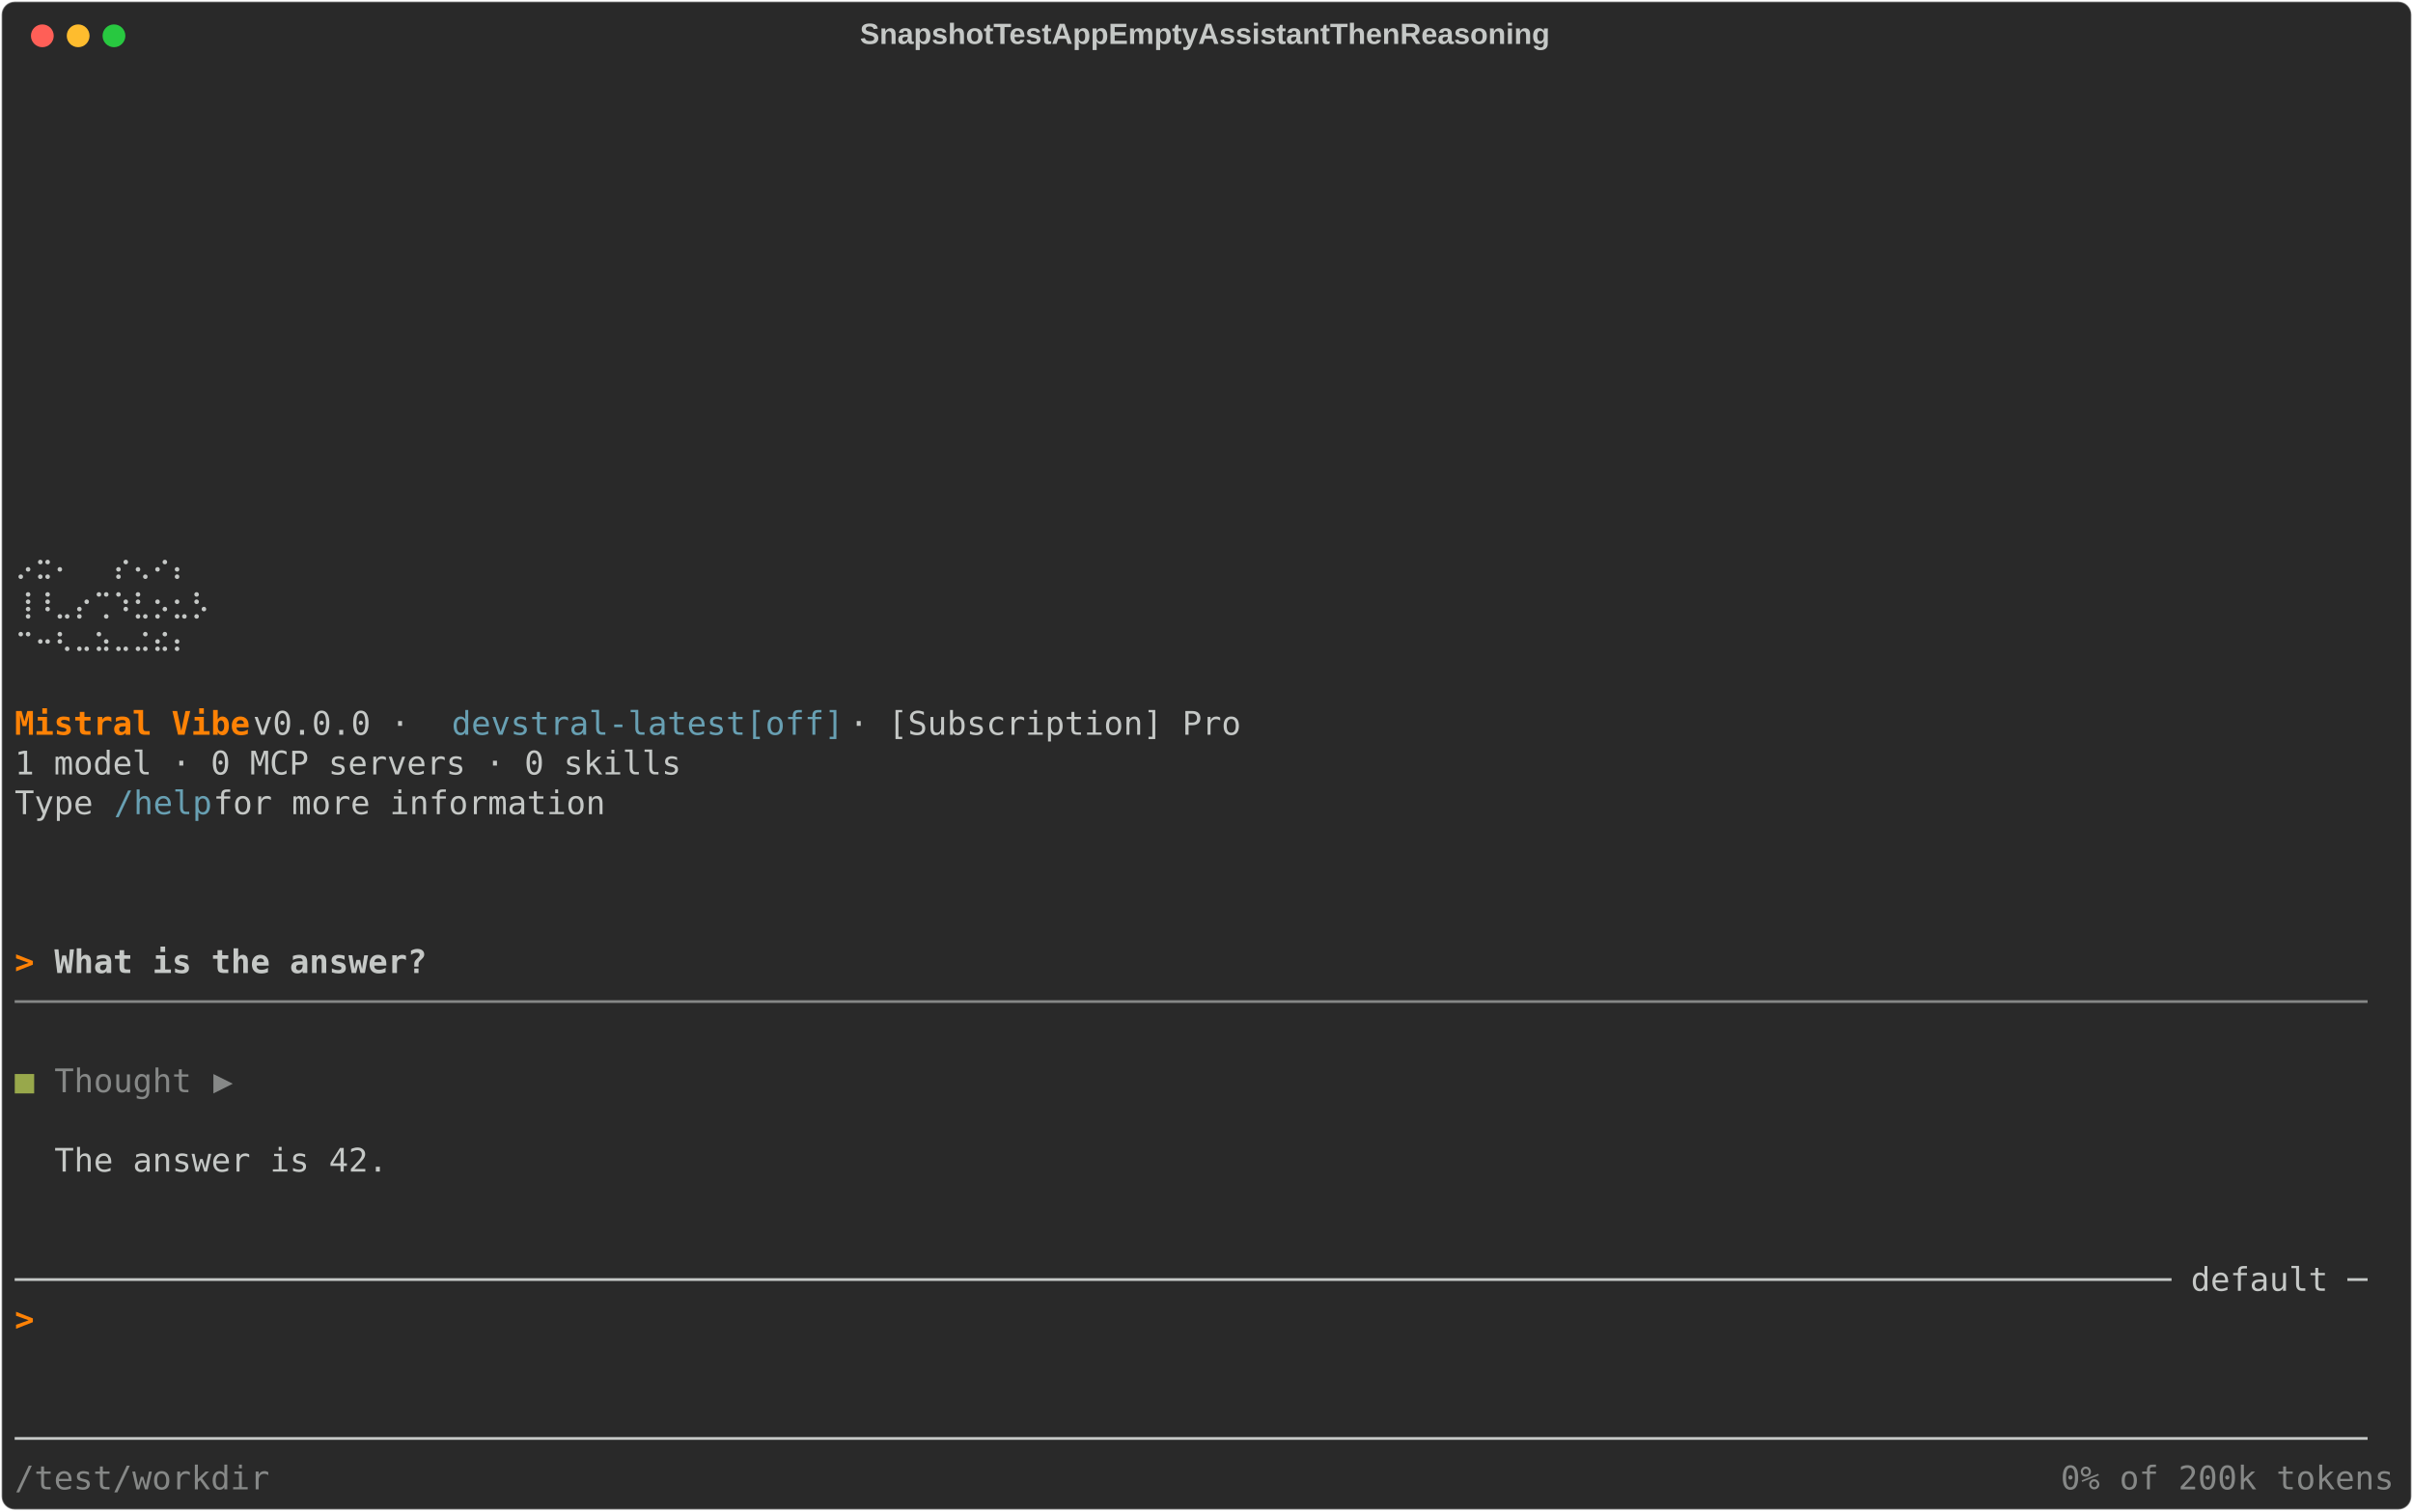
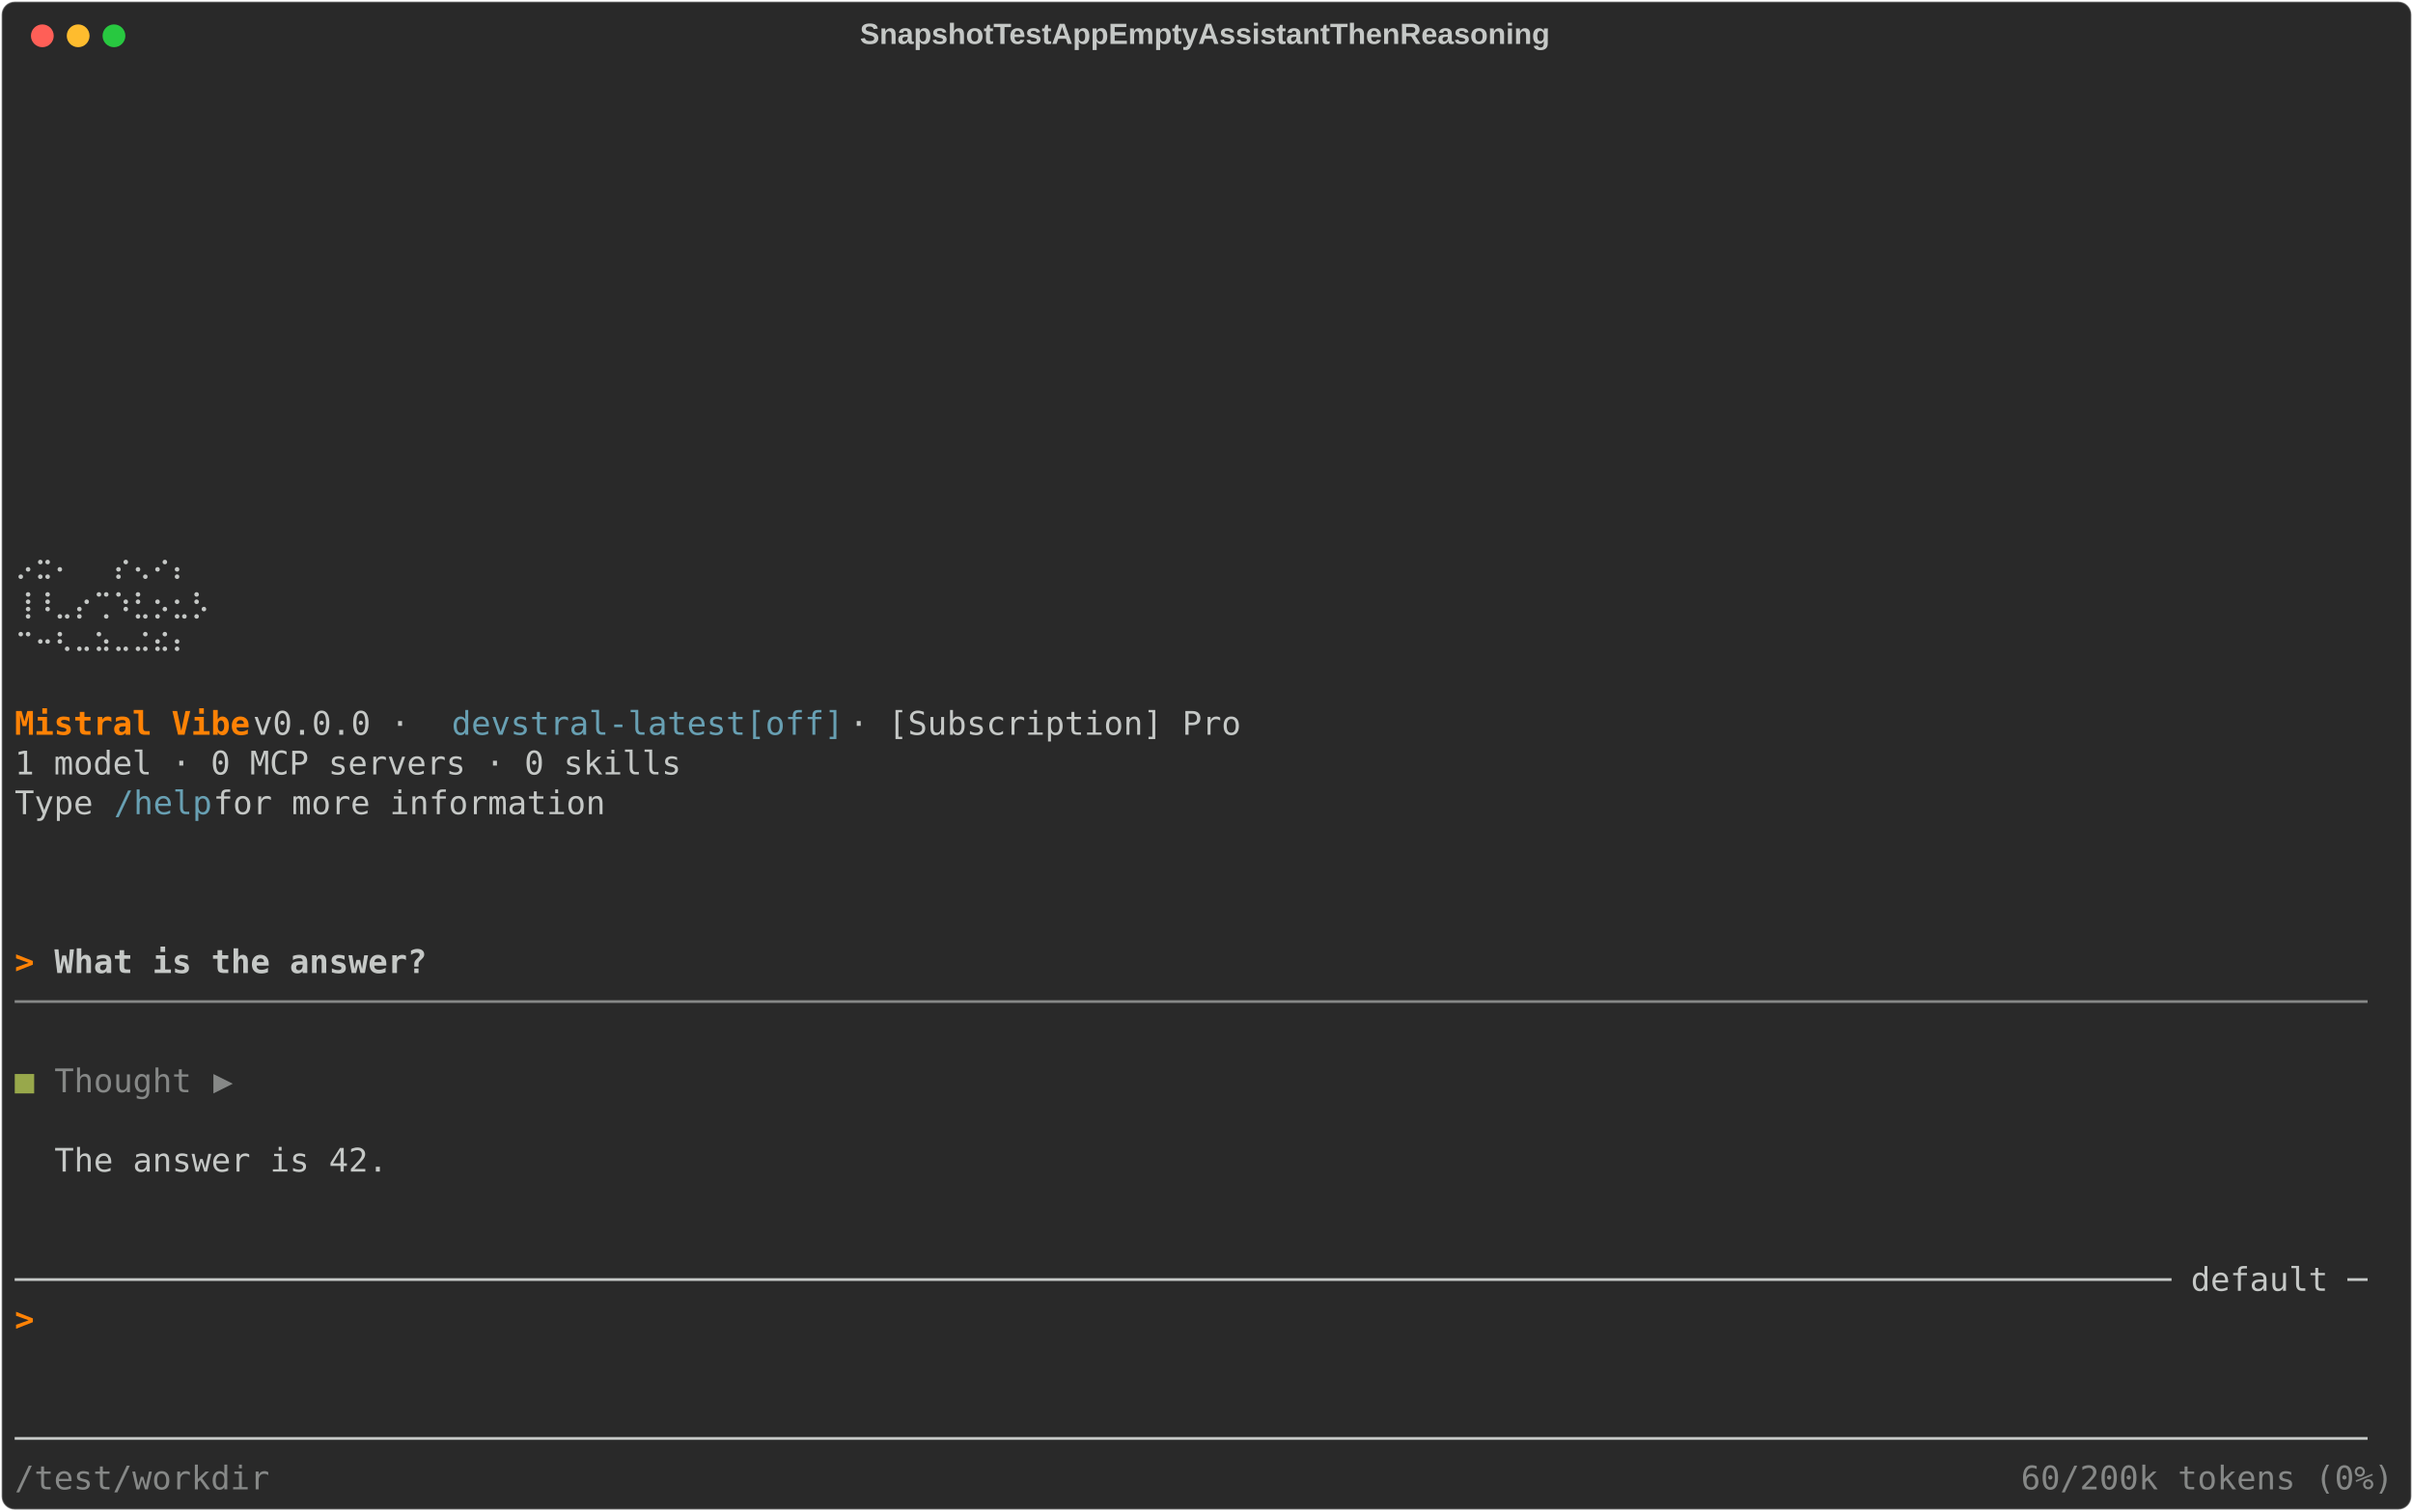
<svg xmlns="http://www.w3.org/2000/svg" class="rich-terminal" viewBox="0 0 1482 928.4">
  <style>

    @font-face {
        font-family: "Fira Code";
        src: local("FiraCode-Regular"),
                url("https://cdnjs.cloudflare.com/ajax/libs/firacode/6.2.0/woff2/FiraCode-Regular.woff2") format("woff2"),
                url("https://cdnjs.cloudflare.com/ajax/libs/firacode/6.2.0/woff/FiraCode-Regular.woff") format("woff");
        font-style: normal;
        font-weight: 400;
    }
    @font-face {
        font-family: "Fira Code";
        src: local("FiraCode-Bold"),
                url("https://cdnjs.cloudflare.com/ajax/libs/firacode/6.2.0/woff2/FiraCode-Bold.woff2") format("woff2"),
                url("https://cdnjs.cloudflare.com/ajax/libs/firacode/6.2.0/woff/FiraCode-Bold.woff") format("woff");
        font-style: bold;
        font-weight: 700;
    }

    .terminal-matrix {
        font-family: Fira Code, monospace;
        font-size: 20px;
        line-height: 24.4px;
        font-variant-east-asian: full-width;
    }

    .terminal-title {
        font-size: 18px;
        font-weight: bold;
        font-family: arial;
    }

    .terminal-r1 { fill: #c5c8c6 }
.terminal-r2 { fill: #ff8205;font-weight: bold }
.terminal-r3 { fill: #68a0b3 }
.terminal-r4 { fill: #c5c8c6;font-weight: bold }
.terminal-r5 { fill: #868887 }
.terminal-r6 { fill: #98a84b }
    </style>
  <defs>
    <clipPath id="terminal-clip-terminal">
      <rect x="0" y="0" width="1463.0" height="877.4" />
    </clipPath>
    <clipPath id="terminal-line-0">
      <rect x="0" y="1.5" width="1464" height="24.65" />
    </clipPath>
    <clipPath id="terminal-line-1">
      <rect x="0" y="25.9" width="1464" height="24.65" />
    </clipPath>
    <clipPath id="terminal-line-2">
      <rect x="0" y="50.3" width="1464" height="24.65" />
    </clipPath>
    <clipPath id="terminal-line-3">
      <rect x="0" y="74.7" width="1464" height="24.65" />
    </clipPath>
    <clipPath id="terminal-line-4">
      <rect x="0" y="99.1" width="1464" height="24.65" />
    </clipPath>
    <clipPath id="terminal-line-5">
      <rect x="0" y="123.5" width="1464" height="24.65" />
    </clipPath>
    <clipPath id="terminal-line-6">
      <rect x="0" y="147.9" width="1464" height="24.65" />
    </clipPath>
    <clipPath id="terminal-line-7">
      <rect x="0" y="172.3" width="1464" height="24.65" />
    </clipPath>
    <clipPath id="terminal-line-8">
      <rect x="0" y="196.7" width="1464" height="24.65" />
    </clipPath>
    <clipPath id="terminal-line-9">
      <rect x="0" y="221.1" width="1464" height="24.65" />
    </clipPath>
    <clipPath id="terminal-line-10">
      <rect x="0" y="245.5" width="1464" height="24.65" />
    </clipPath>
    <clipPath id="terminal-line-11">
      <rect x="0" y="269.9" width="1464" height="24.65" />
    </clipPath>
    <clipPath id="terminal-line-12">
      <rect x="0" y="294.3" width="1464" height="24.65" />
    </clipPath>
    <clipPath id="terminal-line-13">
      <rect x="0" y="318.7" width="1464" height="24.65" />
    </clipPath>
    <clipPath id="terminal-line-14">
      <rect x="0" y="343.1" width="1464" height="24.65" />
    </clipPath>
    <clipPath id="terminal-line-15">
      <rect x="0" y="367.5" width="1464" height="24.65" />
    </clipPath>
    <clipPath id="terminal-line-16">
      <rect x="0" y="391.9" width="1464" height="24.65" />
    </clipPath>
    <clipPath id="terminal-line-17">
      <rect x="0" y="416.3" width="1464" height="24.65" />
    </clipPath>
    <clipPath id="terminal-line-18">
      <rect x="0" y="440.7" width="1464" height="24.65" />
    </clipPath>
    <clipPath id="terminal-line-19">
      <rect x="0" y="465.1" width="1464" height="24.65" />
    </clipPath>
    <clipPath id="terminal-line-20">
      <rect x="0" y="489.5" width="1464" height="24.65" />
    </clipPath>
    <clipPath id="terminal-line-21">
      <rect x="0" y="513.9" width="1464" height="24.65" />
    </clipPath>
    <clipPath id="terminal-line-22">
      <rect x="0" y="538.3" width="1464" height="24.65" />
    </clipPath>
    <clipPath id="terminal-line-23">
      <rect x="0" y="562.7" width="1464" height="24.65" />
    </clipPath>
    <clipPath id="terminal-line-24">
      <rect x="0" y="587.1" width="1464" height="24.65" />
    </clipPath>
    <clipPath id="terminal-line-25">
      <rect x="0" y="611.5" width="1464" height="24.65" />
    </clipPath>
    <clipPath id="terminal-line-26">
      <rect x="0" y="635.9" width="1464" height="24.65" />
    </clipPath>
    <clipPath id="terminal-line-27">
      <rect x="0" y="660.3" width="1464" height="24.65" />
    </clipPath>
    <clipPath id="terminal-line-28">
      <rect x="0" y="684.7" width="1464" height="24.65" />
    </clipPath>
    <clipPath id="terminal-line-29">
      <rect x="0" y="709.1" width="1464" height="24.65" />
    </clipPath>
    <clipPath id="terminal-line-30">
      <rect x="0" y="733.5" width="1464" height="24.65" />
    </clipPath>
    <clipPath id="terminal-line-31">
      <rect x="0" y="757.9" width="1464" height="24.65" />
    </clipPath>
    <clipPath id="terminal-line-32">
      <rect x="0" y="782.3" width="1464" height="24.65" />
    </clipPath>
    <clipPath id="terminal-line-33">
      <rect x="0" y="806.7" width="1464" height="24.65" />
    </clipPath>
    <clipPath id="terminal-line-34">
      <rect x="0" y="831.1" width="1464" height="24.65" />
    </clipPath>
  </defs>
  <rect fill="#292929" stroke="rgba(255,255,255,0.35)" stroke-width="1" x="1" y="1" width="1480" height="926.4" rx="8" />
  <text class="terminal-title" fill="#c5c8c6" text-anchor="middle" x="740" y="27">SnapshotTestAppEmptyAssistantThenReasoning</text>
  <g transform="translate(26,22)">
    <circle cx="0" cy="0" r="7" fill="#ff5f57" />
    <circle cx="22" cy="0" r="7" fill="#febc2e" />
    <circle cx="44" cy="0" r="7" fill="#28c840" />
  </g>
  <g transform="translate(9, 41)" clip-path="url(#terminal-clip-terminal)">
    <g class="terminal-matrix">
      <text class="terminal-r1" x="1464" y="20" textLength="12.2" clip-path="url(#terminal-line-0)">
</text>
      <text class="terminal-r1" x="1464" y="44.4" textLength="12.2" clip-path="url(#terminal-line-1)">
</text>
      <text class="terminal-r1" x="1464" y="68.8" textLength="12.2" clip-path="url(#terminal-line-2)">
</text>
      <text class="terminal-r1" x="1464" y="93.2" textLength="12.2" clip-path="url(#terminal-line-3)">
</text>
      <text class="terminal-r1" x="1464" y="117.6" textLength="12.2" clip-path="url(#terminal-line-4)">
</text>
      <text class="terminal-r1" x="1464" y="142" textLength="12.2" clip-path="url(#terminal-line-5)">
</text>
      <text class="terminal-r1" x="1464" y="166.4" textLength="12.2" clip-path="url(#terminal-line-6)">
</text>
      <text class="terminal-r1" x="1464" y="190.8" textLength="12.2" clip-path="url(#terminal-line-7)">
</text>
      <text class="terminal-r1" x="1464" y="215.2" textLength="12.2" clip-path="url(#terminal-line-8)">
</text>
      <text class="terminal-r1" x="1464" y="239.6" textLength="12.2" clip-path="url(#terminal-line-9)">
</text>
      <text class="terminal-r1" x="1464" y="264" textLength="12.2" clip-path="url(#terminal-line-10)">
</text>
      <text class="terminal-r1" x="1464" y="288.4" textLength="12.2" clip-path="url(#terminal-line-11)">
</text>
      <text class="terminal-r1" x="0" y="312.8" textLength="134.2" clip-path="url(#terminal-line-12)">  ⡠⣒⠄  ⡔⢄⠔⡄</text>
      <text class="terminal-r1" x="1464" y="312.8" textLength="12.2" clip-path="url(#terminal-line-12)">
</text>
      <text class="terminal-r1" x="0" y="337.2" textLength="134.2" clip-path="url(#terminal-line-13)"> ⢸⠸⣀⡔⢉⠱⣃⡢⣂⡣</text>
      <text class="terminal-r1" x="1464" y="337.2" textLength="12.2" clip-path="url(#terminal-line-13)">
</text>
      <text class="terminal-r1" x="0" y="361.6" textLength="134.2" clip-path="url(#terminal-line-14)">  ⠉⠒⠣⠤⠵⠤⠬⠮⠆</text>
      <text class="terminal-r1" x="1464" y="361.6" textLength="12.2" clip-path="url(#terminal-line-14)">
</text>
      <text class="terminal-r1" x="1464" y="386" textLength="12.2" clip-path="url(#terminal-line-15)">
</text>
      <text class="terminal-r2" x="0" y="410.4" textLength="146.4" clip-path="url(#terminal-line-16)">Mistral Vibe</text>
      <text class="terminal-r1" x="146.4" y="410.4" textLength="122" clip-path="url(#terminal-line-16)"> v0.0.0 · </text>
      <text class="terminal-r3" x="268.4" y="410.4" textLength="244" clip-path="url(#terminal-line-16)">devstral-latest[off]</text>
      <text class="terminal-r1" x="512.4" y="410.4" textLength="256.2" clip-path="url(#terminal-line-16)"> · [Subscription] Pro</text>
      <text class="terminal-r1" x="1464" y="410.4" textLength="12.2" clip-path="url(#terminal-line-16)">
</text>
      <text class="terminal-r1" x="0" y="434.8" textLength="414.8" clip-path="url(#terminal-line-17)">1 model · 0 MCP servers · 0 skills</text>
      <text class="terminal-r1" x="1464" y="434.8" textLength="12.2" clip-path="url(#terminal-line-17)">
</text>
      <text class="terminal-r1" x="0" y="459.2" textLength="61" clip-path="url(#terminal-line-18)">Type </text>
      <text class="terminal-r3" x="61" y="459.2" textLength="61" clip-path="url(#terminal-line-18)">/help</text>
      <text class="terminal-r1" x="122" y="459.2" textLength="256.2" clip-path="url(#terminal-line-18)"> for more information</text>
      <text class="terminal-r1" x="1464" y="459.2" textLength="12.2" clip-path="url(#terminal-line-18)">
</text>
      <text class="terminal-r1" x="1464" y="483.6" textLength="12.2" clip-path="url(#terminal-line-19)">
</text>
      <text class="terminal-r1" x="1464" y="508" textLength="12.2" clip-path="url(#terminal-line-20)">
</text>
      <text class="terminal-r1" x="1464" y="532.4" textLength="12.2" clip-path="url(#terminal-line-21)">
</text>
      <text class="terminal-r2" x="0" y="556.8" textLength="24.4" clip-path="url(#terminal-line-22)">&gt; </text>
      <text class="terminal-r4" x="24.4" y="556.8" textLength="231.8" clip-path="url(#terminal-line-22)">What is the answer?</text>
      <text class="terminal-r1" x="1464" y="556.8" textLength="12.2" clip-path="url(#terminal-line-22)">
</text>
      <text class="terminal-r5" x="0" y="581.2" textLength="1464" clip-path="url(#terminal-line-23)">────────────────────────────────────────────────────────────────────────────────────────────────────────────────────────</text>
      <text class="terminal-r1" x="1464" y="581.2" textLength="12.2" clip-path="url(#terminal-line-23)">
</text>
      <text class="terminal-r1" x="1464" y="605.6" textLength="12.2" clip-path="url(#terminal-line-24)">
</text>
      <text class="terminal-r6" x="0" y="630" textLength="12.2" clip-path="url(#terminal-line-25)">■</text>
      <text class="terminal-r5" x="24.4" y="630" textLength="85.4" clip-path="url(#terminal-line-25)">Thought</text>
      <text class="terminal-r5" x="122" y="630" textLength="12.2" clip-path="url(#terminal-line-25)">▶</text>
      <text class="terminal-r1" x="1464" y="630" textLength="12.2" clip-path="url(#terminal-line-25)">
</text>
      <text class="terminal-r1" x="1464" y="654.4" textLength="12.2" clip-path="url(#terminal-line-26)">
</text>
      <text class="terminal-r1" x="24.4" y="678.8" textLength="207.4" clip-path="url(#terminal-line-27)">The answer is 42.</text>
      <text class="terminal-r1" x="1464" y="678.8" textLength="12.2" clip-path="url(#terminal-line-27)">
</text>
      <text class="terminal-r1" x="1464" y="703.2" textLength="12.2" clip-path="url(#terminal-line-28)">
</text>
      <text class="terminal-r1" x="1464" y="727.6" textLength="12.2" clip-path="url(#terminal-line-29)">
</text>
      <text class="terminal-r1" x="0" y="752" textLength="1464" clip-path="url(#terminal-line-30)">────────────────────────────────────────────────────────────────────────────────────────────────────────────── default ─</text>
      <text class="terminal-r1" x="1464" y="752" textLength="12.2" clip-path="url(#terminal-line-30)">
</text>
      <text class="terminal-r2" x="0" y="776.4" textLength="12.2" clip-path="url(#terminal-line-31)">&gt;</text>
      <text class="terminal-r1" x="1464" y="776.4" textLength="12.2" clip-path="url(#terminal-line-31)">
</text>
      <text class="terminal-r1" x="1464" y="800.8" textLength="12.2" clip-path="url(#terminal-line-32)">
</text>
      <text class="terminal-r1" x="1464" y="825.2" textLength="12.2" clip-path="url(#terminal-line-33)">
</text>
      <text class="terminal-r1" x="0" y="849.6" textLength="1464" clip-path="url(#terminal-line-34)">────────────────────────────────────────────────────────────────────────────────────────────────────────────────────────</text>
      <text class="terminal-r1" x="1464" y="849.6" textLength="12.2" clip-path="url(#terminal-line-34)">
</text>
      <text class="terminal-r5" x="0" y="874" textLength="158.6" clip-path="url(#terminal-line-35)">/test/workdir</text>
-       <text class="terminal-r5" x="1256.6" y="874" textLength="207.4" clip-path="url(#terminal-line-35)">0% of 200k tokens</text>
+       <text class="terminal-r5" x="1232.2" y="874" textLength="231.8" clip-path="url(#terminal-line-35)">60/200k tokens (0%)</text>
    </g>
  </g>
</svg>
